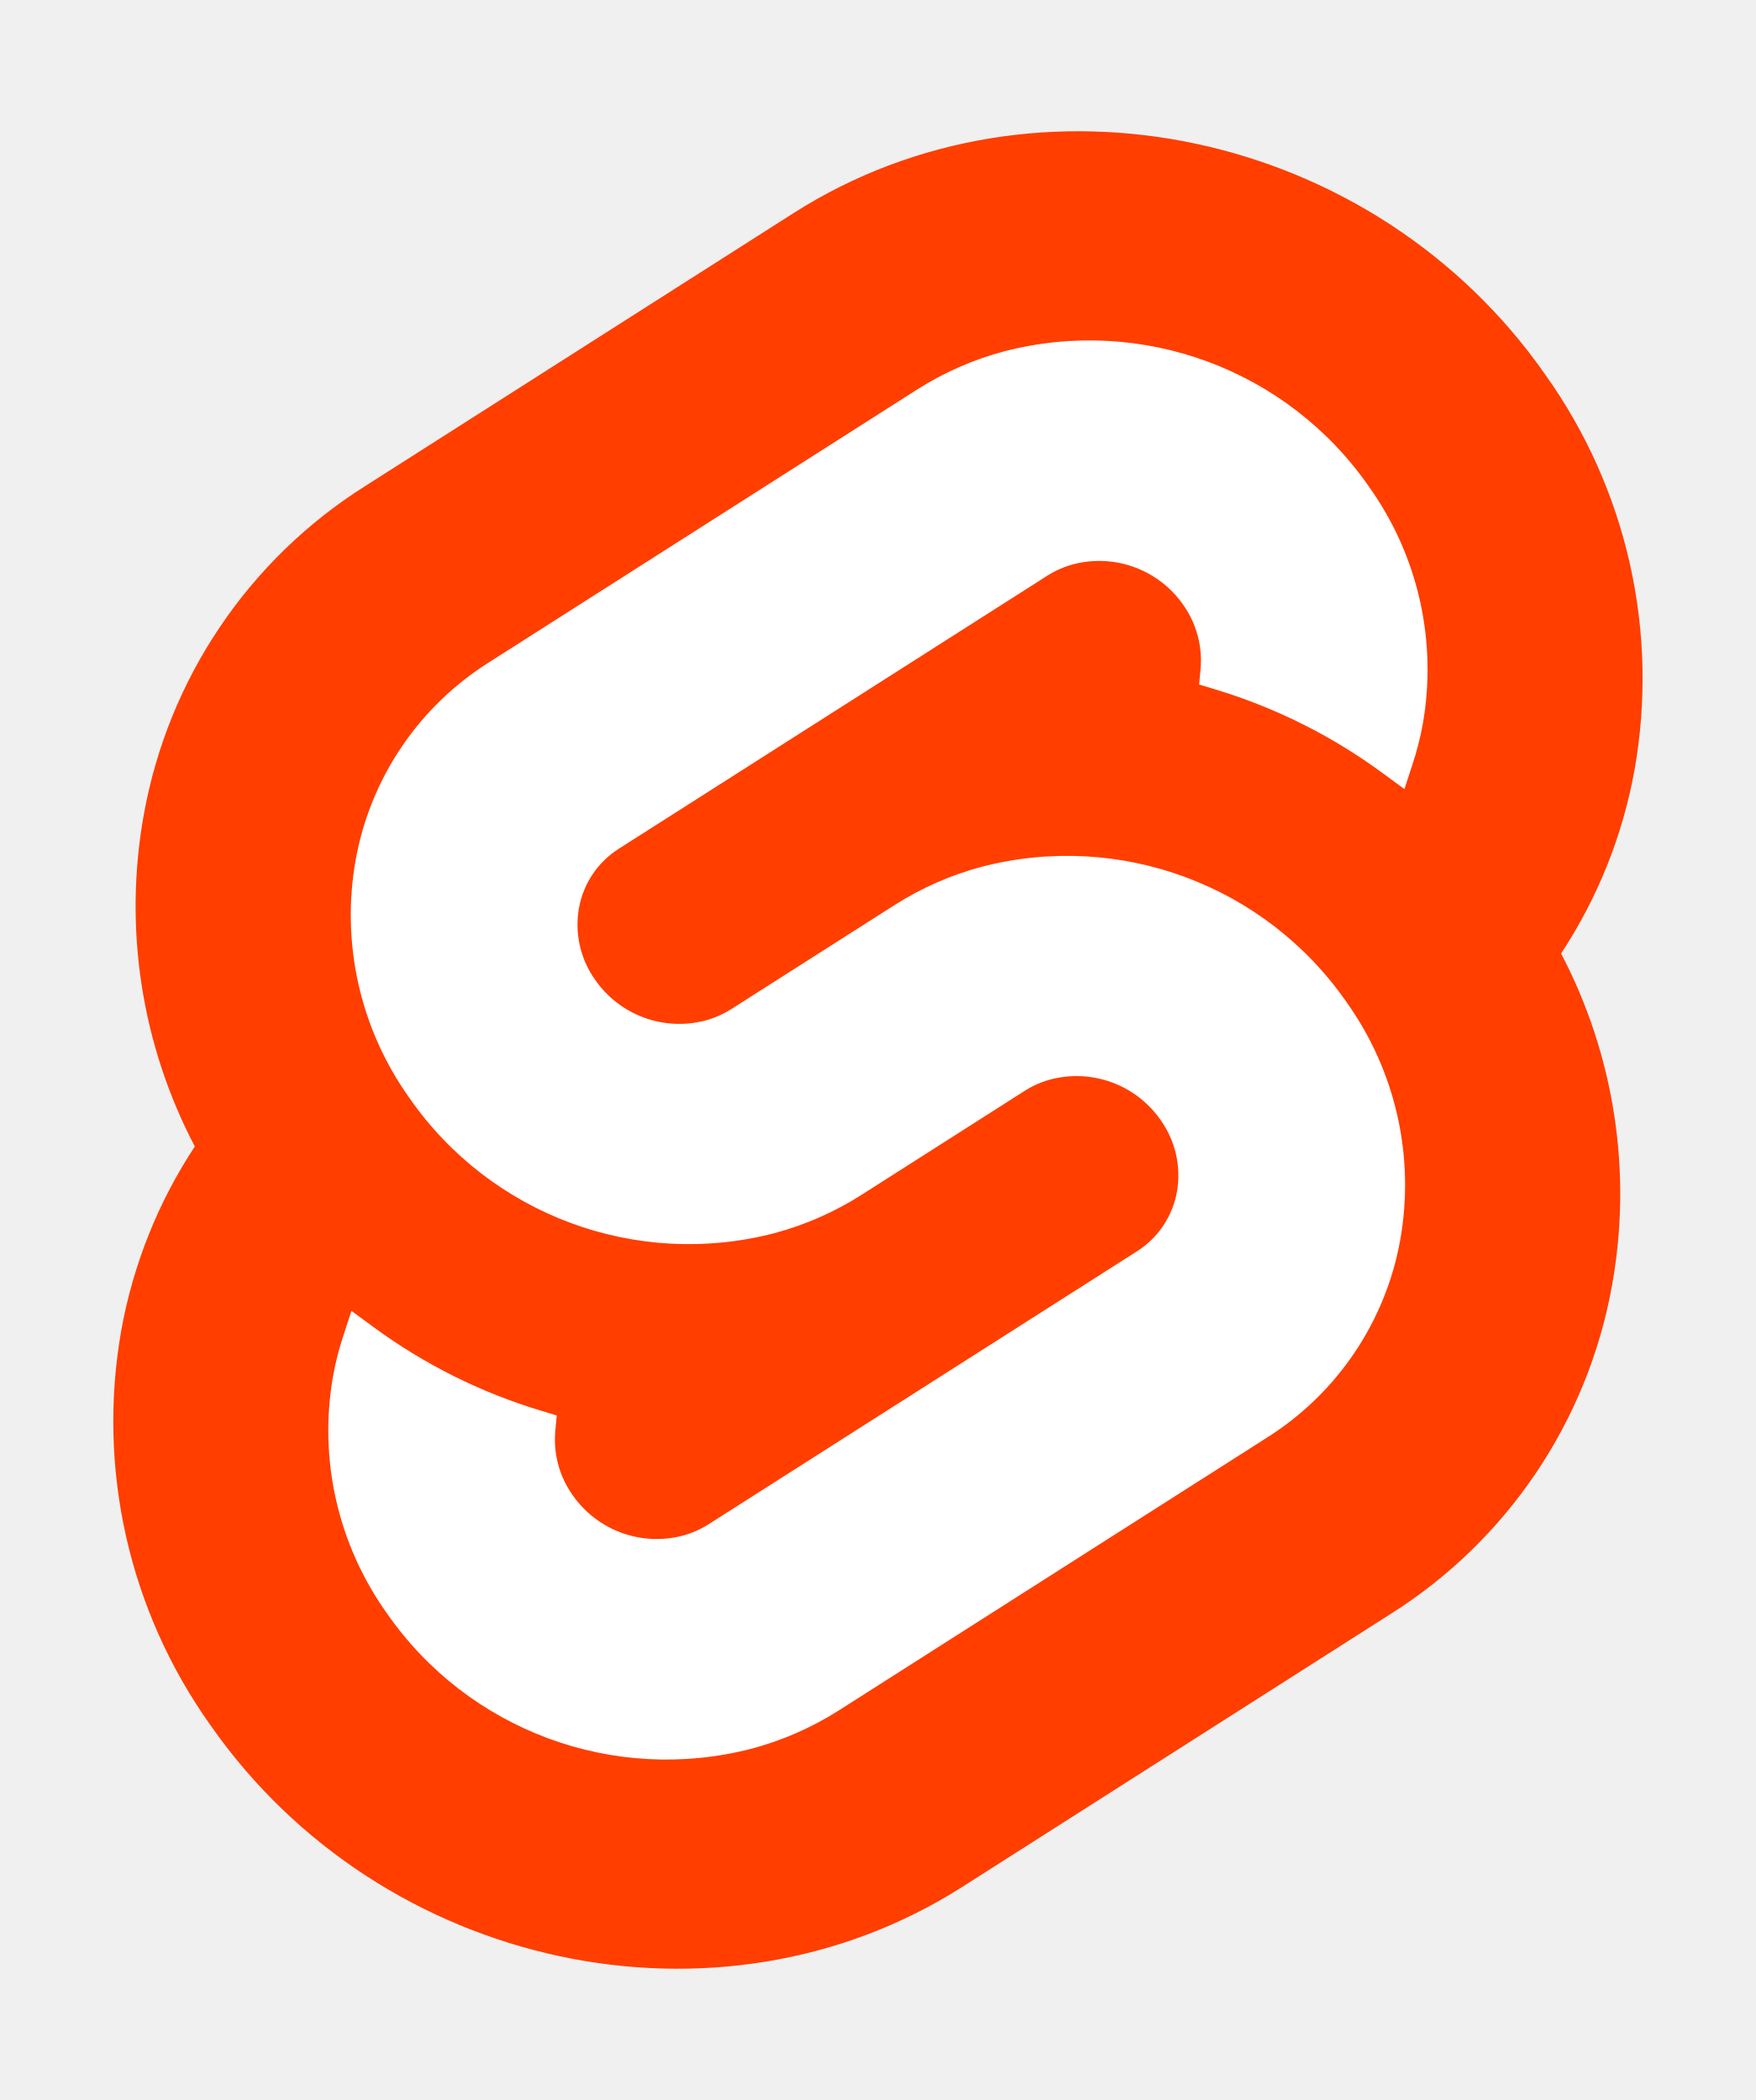
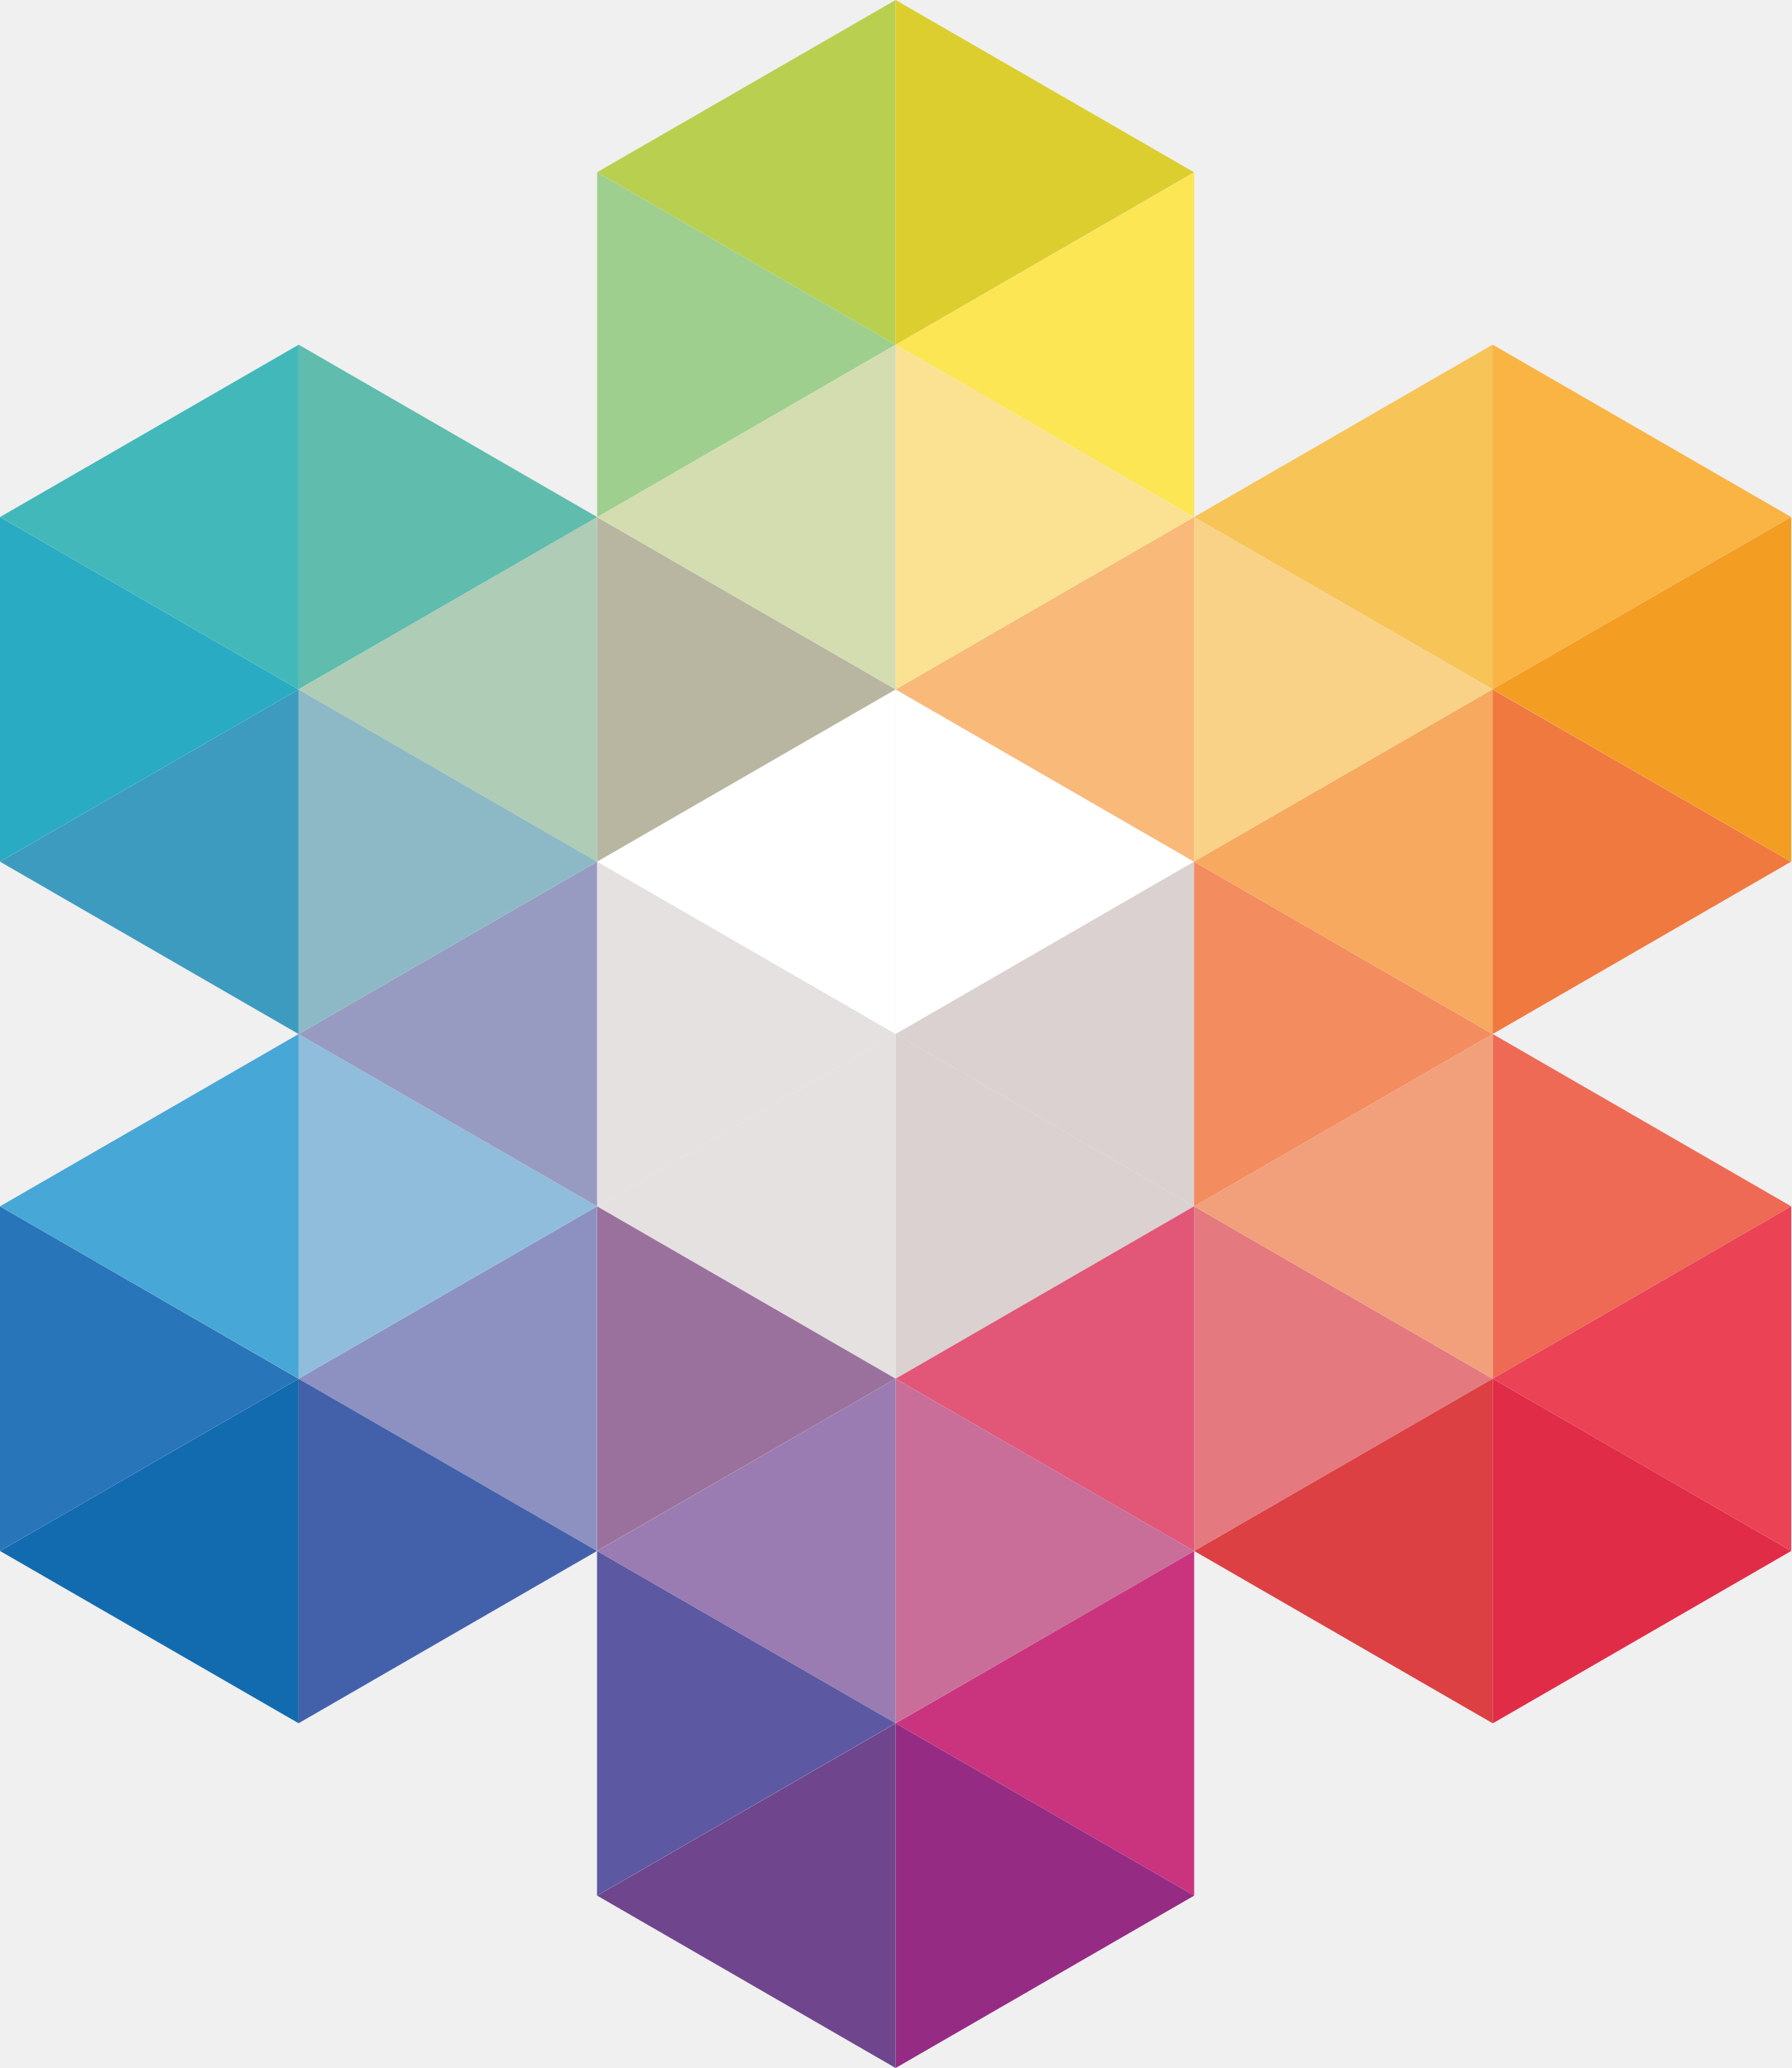
- <svg xmlns="http://www.w3.org/2000/svg" width="107" height="128" viewBox="0 0 107 128">
-   <path d="M94.157 22.819c-10.4-14.885-30.94-19.297-45.792-9.835L22.282 29.608A29.92 29.92 0 0 0 8.764 49.65a31.5 31.5 0 0 0 3.108 20.231 30 30 0 0 0-4.477 11.183 31.9 31.9 0 0 0 5.448 24.116c10.402 14.887 30.942 19.297 45.791 9.835l26.083-16.624A29.92 29.92 0 0 0 98.235 78.35a31.53 31.53 0 0 0-3.105-20.232 30 30 0 0 0 4.474-11.182 31.88 31.88 0 0 0-5.447-24.116" style="fill:#ff3e00" />
-   <path d="M45.817 106.582a20.72 20.72 0 0 1-22.237-8.243 19.17 19.17 0 0 1-3.277-14.503 18 18 0 0 1 .624-2.435l.49-1.498 1.337.981a33.6 33.6 0 0 0 10.203 5.098l.97.294-.09.968a5.85 5.85 0 0 0 1.052 3.878 6.24 6.24 0 0 0 6.695 2.485 5.8 5.8 0 0 0 1.603-.704L69.27 76.28a5.43 5.43 0 0 0 2.45-3.631 5.8 5.8 0 0 0-.987-4.371 6.24 6.24 0 0 0-6.698-2.487 5.7 5.7 0 0 0-1.6.704l-9.953 6.345a19 19 0 0 1-5.296 2.326 20.72 20.72 0 0 1-22.237-8.243 19.17 19.17 0 0 1-3.277-14.502 17.99 17.99 0 0 1 8.13-12.052l26.081-16.623a19 19 0 0 1 5.3-2.329 20.72 20.72 0 0 1 22.237 8.243 19.17 19.17 0 0 1 3.277 14.503 18 18 0 0 1-.624 2.435l-.49 1.498-1.337-.98a33.6 33.6 0 0 0-10.203-5.1l-.97-.294.09-.968a5.86 5.86 0 0 0-1.052-3.878 6.24 6.24 0 0 0-6.696-2.485 5.8 5.8 0 0 0-1.602.704L37.73 51.72a5.42 5.42 0 0 0-2.449 3.63 5.79 5.79 0 0 0 .986 4.372 6.24 6.24 0 0 0 6.698 2.486 5.8 5.8 0 0 0 1.602-.704l9.952-6.342a19 19 0 0 1 5.295-2.328 20.72 20.72 0 0 1 22.237 8.242 19.17 19.17 0 0 1 3.277 14.503 18 18 0 0 1-8.13 12.053l-26.081 16.622a19 19 0 0 1-5.3 2.328" style="fill:#fff" />
+ <svg xmlns="http://www.w3.org/2000/svg" id="_图层_1" data-name="图层 1" viewBox="0 0 152.2 175.75">
+   <polygon points="50.73 73.23 76.1 87.88 76.1 58.59 50.73 73.23" style="fill: #fff;" />
+   <polygon points="101.46 73.23 76.1 58.59 76.1 87.88 101.46 73.23" style="fill: #fff;" />
+   <polygon points="101.46 73.23 76.1 87.88 101.46 102.52 101.46 73.23" style="fill: #dbd1d1;" />
+   <polygon points="76.1 117.17 101.46 102.52 76.1 87.88 76.1 117.17" style="fill: #dbd1d1;" />
+   <polygon points="50.73 73.23 50.73 102.52 76.1 87.88 50.73 73.23" style="fill: #e5e1e1;" />
+   <polygon points="50.73 102.52 76.1 117.17 76.1 87.88 50.73 102.52" style="fill: #e5e1e1;" />
+   <polygon points="76.1 58.59 50.73 43.94 50.73 73.23 76.1 58.59" style="fill: #b8b6a1;" />
+   <polygon points="25.37 58.59 50.73 73.23 50.73 43.94 25.37 58.59" style="fill: #afccb6;" />
+   <polygon points="126.83 58.59 101.46 43.94 101.46 73.23 126.83 58.59" style="fill: #f9d287;" />
+   <polygon points="76.1 58.59 101.46 73.23 101.46 43.94 76.1 58.59" style="fill: #f9b979;" />
+   <polygon points="76.1 117.17 50.73 102.52 50.73 131.81 76.1 117.17" style="fill: #9a719d;" />
+   <polygon points="25.37 117.17 50.73 131.81 50.73 102.52 25.37 117.17" style="fill: #8d91c1;" />
+   <polygon points="126.83 117.17 101.46 102.52 101.46 131.81 126.83 117.17" style="fill: #e4797f;" />
+   <polygon points="76.1 117.17 101.46 131.81 101.46 102.52 76.1 117.17" style="fill: #e25678;" />
+   <polygon points="126.83 117.17 126.83 87.88 101.46 102.52 126.83 117.17" style="fill: #f2a07b;" />
+   <polygon points="101.46 73.23 101.46 102.52 126.83 87.88 101.46 73.23" style="fill: #f38c5f;" />
+   <polygon points="101.47 131.81 76.1 117.17 76.1 146.45 101.47 131.81" style="fill: #c96e99;" />
+   <polygon points="50.74 131.81 76.1 146.45 76.1 117.17 50.74 131.81" style="fill: #9a7cb2;" />
+   <polygon points="101.46 43.94 76.1 29.3 76.1 58.59 101.46 43.94" style="fill: #fbe293;" />
+   <polygon points="50.73 43.94 76.1 58.59 76.1 29.3 50.73 43.94" style="fill: #d4ddb0;" />
+   <polygon points="25.37 117.17 50.73 102.52 25.37 87.88 25.37 117.17" style="fill: #90bddc;" />
+   <polygon points="50.73 73.23 25.37 87.88 50.73 102.52 50.73 73.23" style="fill: #979bc1;" />
+   <polygon points="152.19 73.23 126.83 58.59 126.83 87.88 152.19 73.23" style="fill: #f0793f;" />
+   <polygon points="101.46 73.23 126.83 87.88 126.83 58.59 101.46 73.23" style="fill: #f7a95f;" />
+   <polygon points="50.73 73.23 25.37 58.59 25.37 87.88 50.73 73.23" style="fill: #8db9c6;" />
+   <polygon points="0 73.23 25.37 87.88 25.37 58.59 0 73.23" style="fill: #3d9bbf;" />
+   <polygon points="50.73 131.81 25.37 117.17 25.37 146.45 50.73 131.81" style="fill: #4361aa;" />
+   <polygon points="0 131.81 25.37 146.45 25.37 117.17 0 131.81" style="fill: #126baf;" />
+   <polygon points="76.1 146.45 50.73 131.81 50.73 161.1 76.1 146.45" style="fill: #5c58a2;" />
+   <polygon points="0 131.81 25.37 117.17 0 102.52 0 131.81" style="fill: #2875b9;" />
+   <polygon points="101.47 131.81 76.1 146.46 101.47 161.1 101.47 131.81" style="fill: #ca347e;" />
+   <polygon points="76.1 175.75 101.47 161.1 76.1 146.46 76.1 175.75" style="fill: #952b83;" />
+   <polygon points="126.83 117.17 101.47 131.81 126.83 146.45 126.83 117.17" style="fill: #dc4043;" />
+   <polygon points="76.1 175.75 76.1 146.46 50.74 161.1 76.1 175.75" style="fill: #6f458d;" />
+   <polygon points="126.84 87.88 126.84 117.17 152.2 102.52 126.84 87.88" style="fill: #ee6a55;" />
+   <polygon points="152.2 131.81 152.2 102.52 126.84 117.17 152.2 131.81" style="fill: #eb4255;" />
+   <polygon points="152.2 131.81 126.84 117.17 126.84 146.46 152.2 131.81" style="fill: #e02c47;" />
+   <polygon points="101.47 43.94 126.83 58.58 126.83 29.29 101.47 43.94" style="fill: #f7c457;" />
+   <polygon points="152.2 43.94 126.83 29.29 126.83 58.58 152.2 43.94" style="fill: #fab444;" />
+   <polygon points="76.1 29.29 101.47 43.94 101.47 14.65 76.1 29.29" style="fill: #fce654;" />
+   <polygon points="152.2 43.94 126.83 58.58 152.2 73.23 152.2 43.94" style="fill: #f39d22;" />
+   <polygon points="76.1 0 50.73 14.64 76.1 29.29 76.1 0" style="fill: #b9cf50;" />
+   <polygon points="76.1 0 76.1 29.29 101.46 14.64 76.1 0" style="fill: #dcce2f;" />
+   <polygon points="25.37 58.58 50.74 43.94 25.37 29.29 25.37 58.58" style="fill: #60bcad;" />
+   <polygon points="0 73.23 25.37 58.59 0 43.94 0 73.23" style="fill: #29abc3;" />
+   <polygon points="25.37 29.3 0 43.94 25.37 58.59 25.37 29.3" style="fill: #42b8ba;" />
+   <polygon points="50.74 14.65 50.74 43.94 76.1 29.29 50.74 14.65" style="fill: #9ecf8e;" />
+   <polygon points="0 102.52 25.37 117.16 25.37 87.88 0 102.52" style="fill: #47a7d7;" />
</svg>
